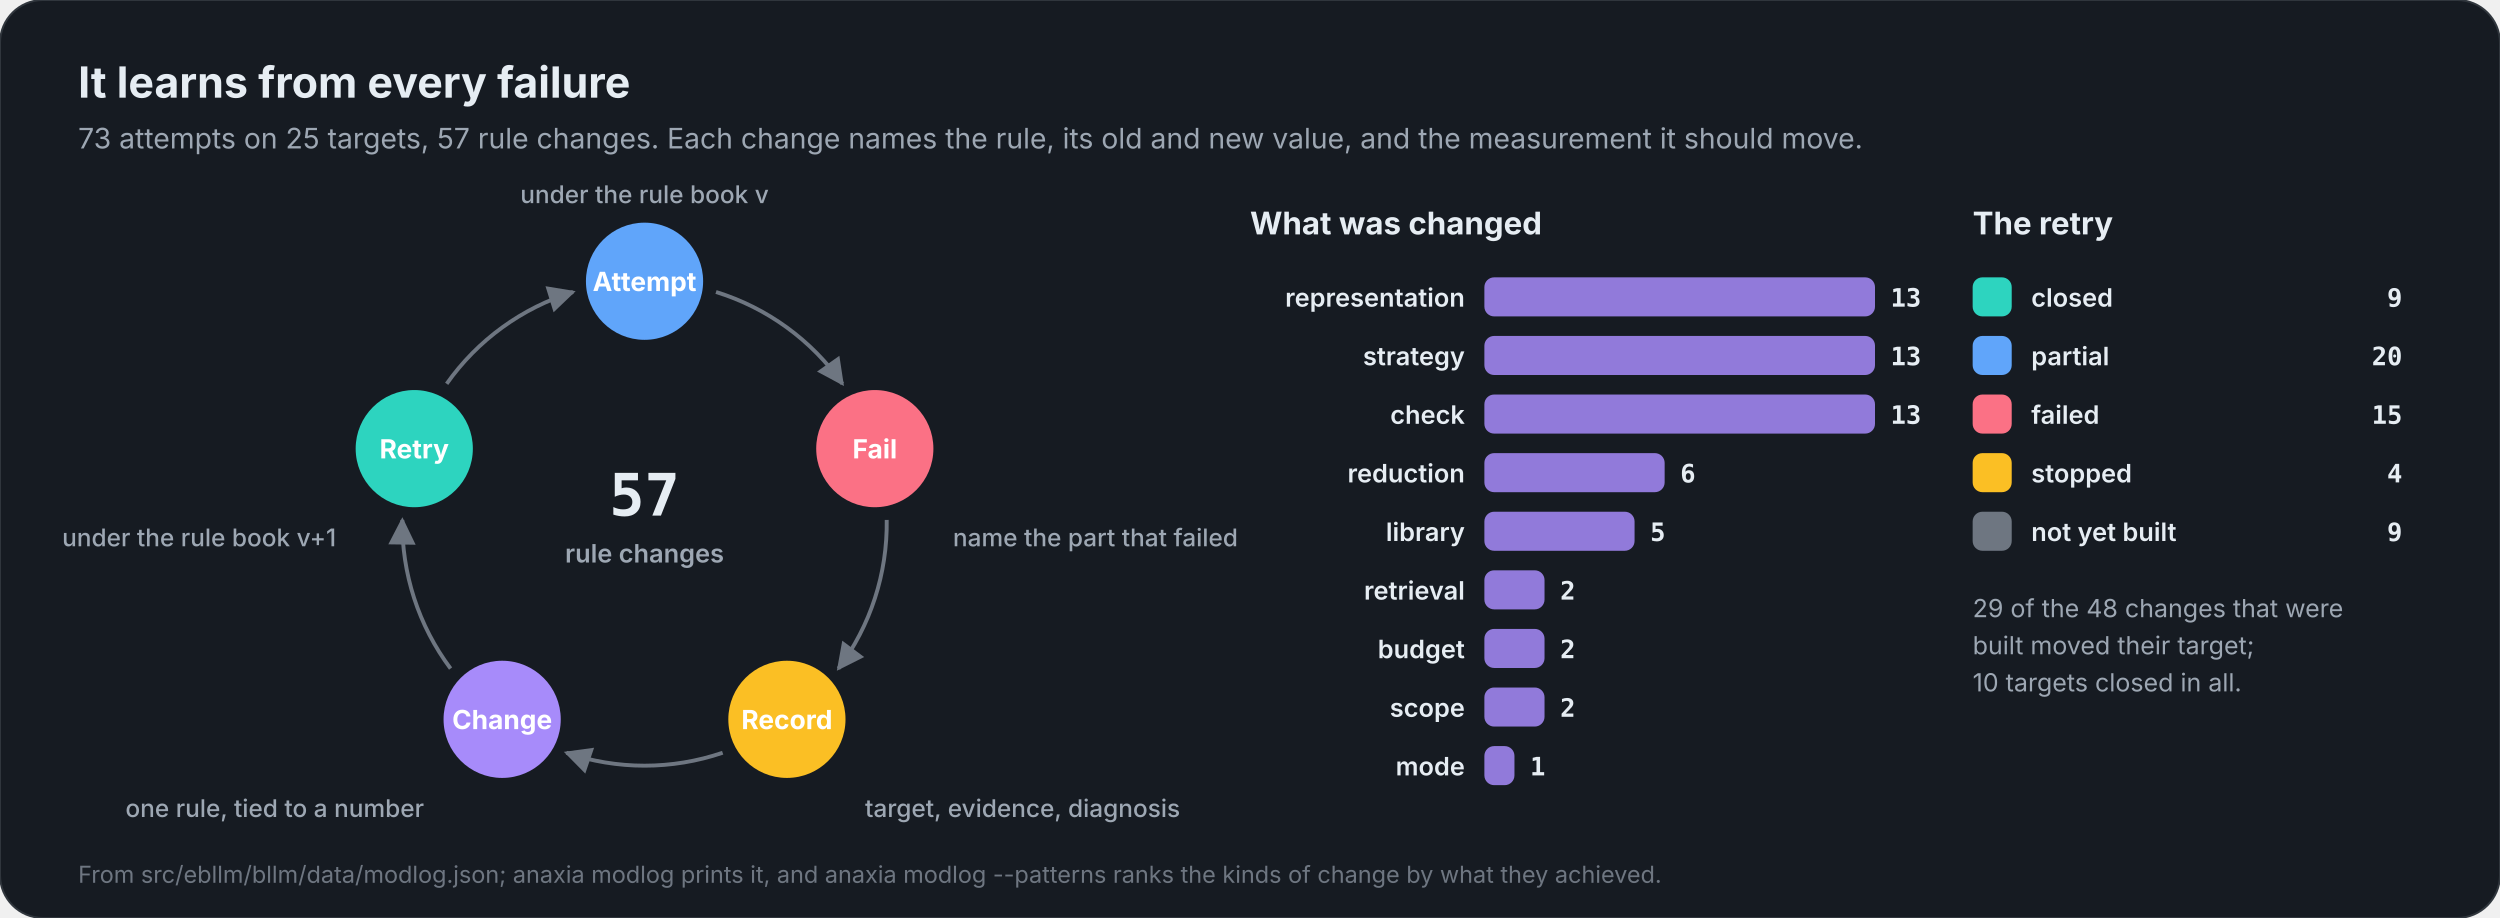
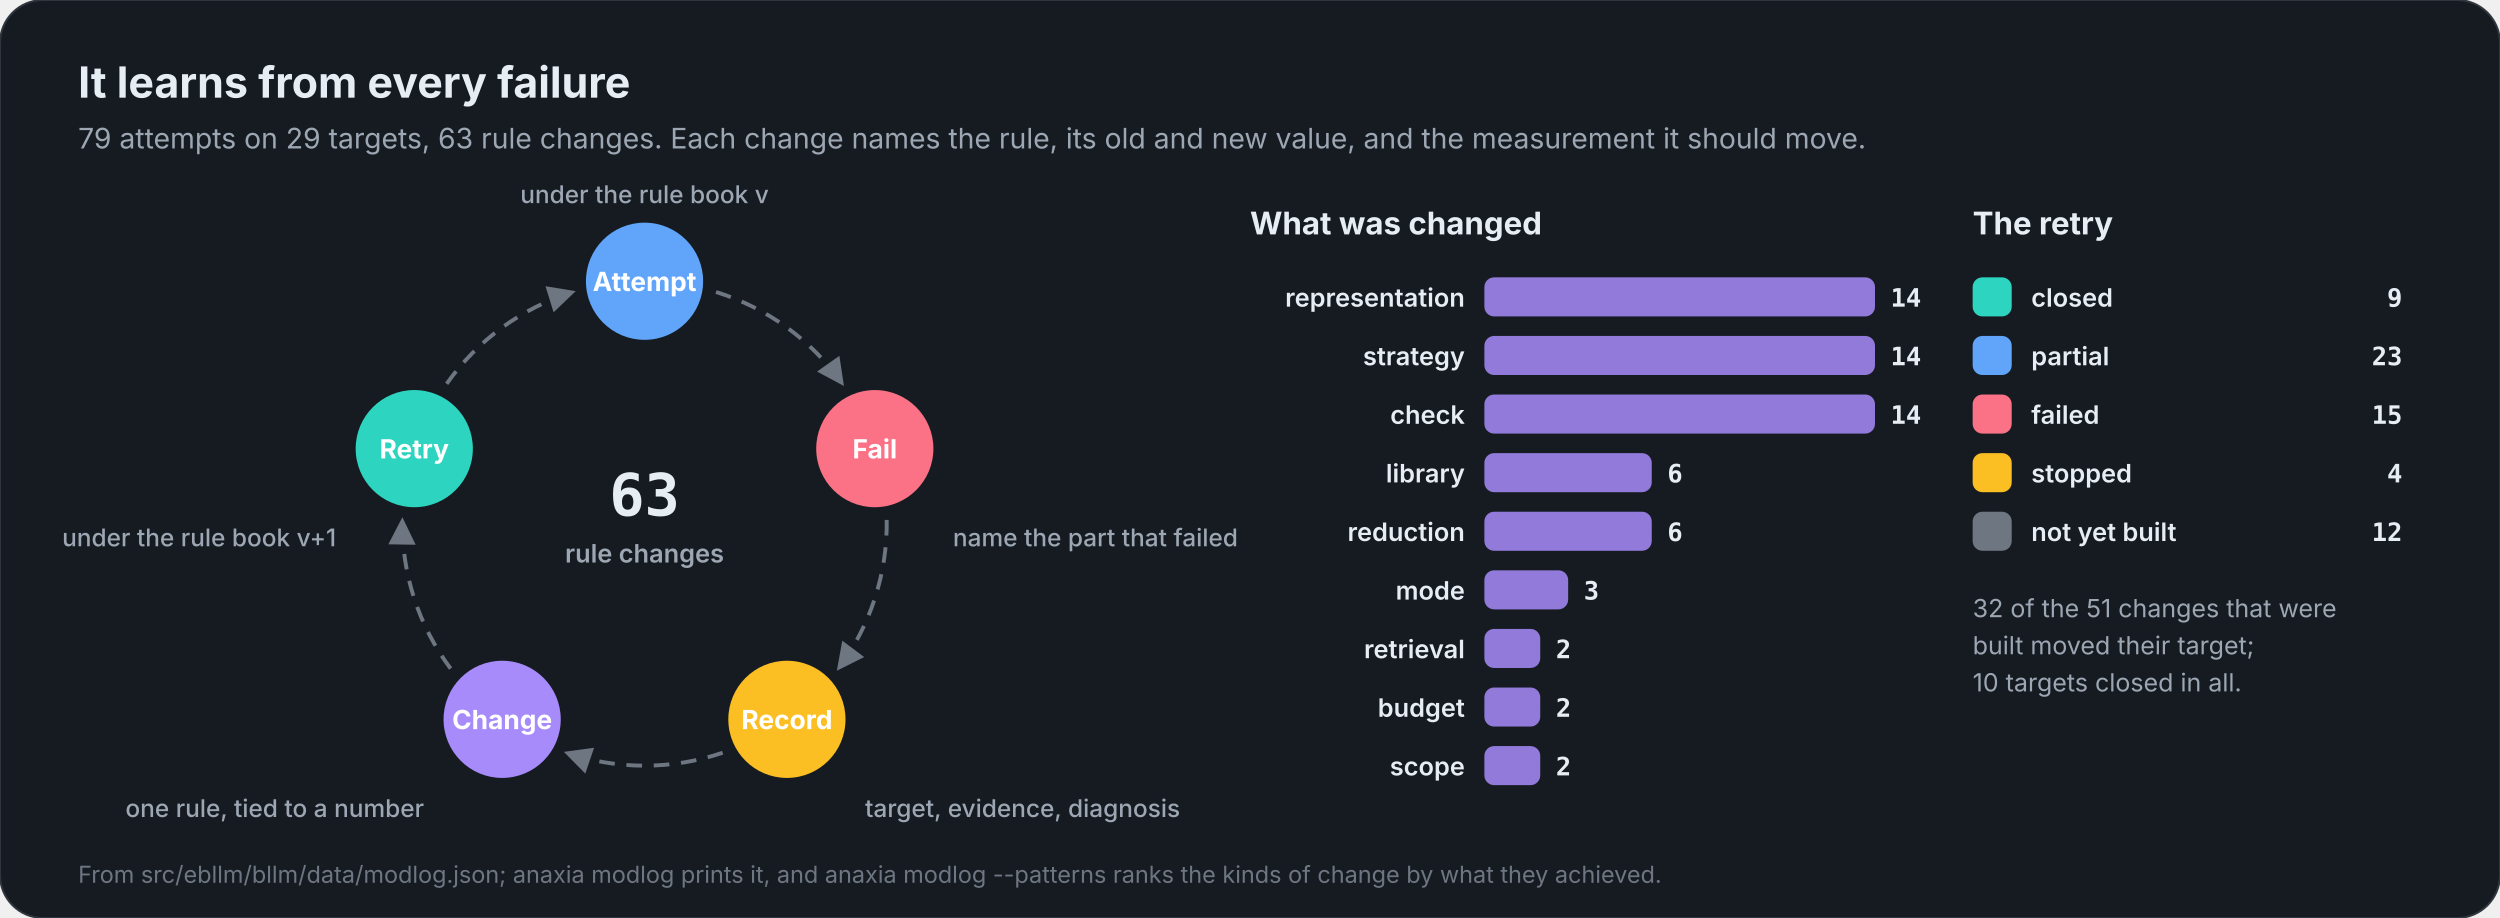
<svg xmlns="http://www.w3.org/2000/svg" viewBox="0 0 1280 470" width="1280" height="470" role="img" aria-label="The learn-from-failure loop of Anaxia and what its changes did">
+   <style>@keyframes flow{to{stroke-dashoffset:-28}}@keyframes pulse{0%,100%{transform:scale(1)}50%{transform:scale(1.12)}}@keyframes rise{from{transform:scaleX(0)}to{transform:scaleX(1)}}[marker-end]{stroke-dasharray:8 6;animation:flow 1.4s linear infinite}.pulse{transform-box:fill-box;transform-origin:center;animation:pulse 2.4s ease-in-out infinite}.rise{transform-box:fill-box;transform-origin:left;animation:rise 1.8s cubic-bezier(.2,.8,.2,1) both}@keyframes draw{from{stroke-dashoffset:1}to{stroke-dashoffset:0}}.draw{stroke-dasharray:1;stroke-dashoffset:1;animation:draw 1.1s cubic-bezier(.4,0,.2,1) forwards}@keyframes orbit{to{transform:rotate(360deg)}}.orbit{transform-box:fill-box;transform-origin:center;animation:orbit 12s linear infinite}</style>
  <defs>
    <marker id="ar" viewBox="0 0 10 10" refX="9" refY="5" markerWidth="7" markerHeight="7" orient="auto-start-reverse">
      <path d="M0,0 L10,5 L0,10 z" fill="#6e7681" />
    </marker>
  </defs>
  <rect width="1280" height="470" rx="22" fill="#161b22" stroke="#30363d" />
  <text x="40.0" y="50.0" font-family="Inter, 'Segoe UI', Roboto, Helvetica, Arial, sans-serif" font-size="22" font-weight="700" fill="#e6edf3" text-anchor="start">It learns from every failure</text>
-   <text x="40.0" y="76.0" font-family="Inter, 'Segoe UI', Roboto, Helvetica, Arial, sans-serif" font-size="14.5" font-weight="400" fill="#9da7b3" text-anchor="start">73 attempts on 25 targets, 57 rule changes. Each change names the rule, its old and new value, and the measurement it should move.</text>
+   <text x="40.0" y="76.0" font-family="Inter, 'Segoe UI', Roboto, Helvetica, Arial, sans-serif" font-size="14.5" font-weight="400" fill="#9da7b3" text-anchor="start">79 attempts on 29 targets, 63 rule changes. Each change names the rule, its old and new value, and the measurement it should move.</text>
  <path d="M366.6,149.5 A124,124 0 0 1 431.3,196.5" fill="none" stroke="#6e7681" stroke-width="2" marker-end="url(#ar)" />
  <path d="M454.0,266.2 A124,124 0 0 1 429.3,342.3" fill="none" stroke="#6e7681" stroke-width="2" marker-end="url(#ar)" />
  <path d="M370.0,385.4 A124,124 0 0 1 290.0,385.4" fill="none" stroke="#6e7681" stroke-width="2" marker-end="url(#ar)" />
  <path d="M230.7,342.3 A124,124 0 0 1 206.0,266.2" fill="none" stroke="#6e7681" stroke-width="2" marker-end="url(#ar)" />
  <path d="M228.7,196.5 A124,124 0 0 1 293.4,149.5" fill="none" stroke="#6e7681" stroke-width="2" marker-end="url(#ar)" />
-   <circle cx="330.0" cy="144.0" r="30" fill="#60a5fa" />
+   <circle class="pulse" cx="330.0" cy="144.0" r="30" fill="#60a5fa" style="animation-delay:0.00s" />
  <text x="330.0" y="149.0" font-family="Inter, 'Segoe UI', Roboto, Helvetica, Arial, sans-serif" font-size="13.5" font-weight="700" fill="#ffffff" text-anchor="middle">Attempt</text>
  <text x="330.0" y="104.0" font-family="Inter, 'Segoe UI', Roboto, Helvetica, Arial, sans-serif" font-size="12.5" font-weight="500" fill="#9da7b3" text-anchor="middle">under the rule book v</text>
-   <circle cx="447.9" cy="229.7" r="30" fill="#fb7185" />
+   <circle class="pulse" cx="447.9" cy="229.7" r="30" fill="#fb7185" style="animation-delay:0.48s" />
  <text x="447.9" y="234.7" font-family="Inter, 'Segoe UI', Roboto, Helvetica, Arial, sans-serif" font-size="13.5" font-weight="700" fill="#ffffff" text-anchor="middle">Fail</text>
  <text x="487.9" y="279.7" font-family="Inter, 'Segoe UI', Roboto, Helvetica, Arial, sans-serif" font-size="12.5" font-weight="500" fill="#9da7b3" text-anchor="start">name the part that failed</text>
-   <circle cx="402.9" cy="368.3" r="30" fill="#fbbf24" />
+   <circle class="pulse" cx="402.9" cy="368.3" r="30" fill="#fbbf24" style="animation-delay:0.96s" />
  <text x="402.9" y="373.3" font-family="Inter, 'Segoe UI', Roboto, Helvetica, Arial, sans-serif" font-size="13.5" font-weight="700" fill="#ffffff" text-anchor="middle">Record</text>
  <text x="442.9" y="418.3" font-family="Inter, 'Segoe UI', Roboto, Helvetica, Arial, sans-serif" font-size="12.5" font-weight="500" fill="#9da7b3" text-anchor="start">target, evidence, diagnosis</text>
-   <circle cx="257.1" cy="368.3" r="30" fill="#a78bfa" />
+   <circle class="pulse" cx="257.1" cy="368.3" r="30" fill="#a78bfa" style="animation-delay:1.44s" />
  <text x="257.1" y="373.3" font-family="Inter, 'Segoe UI', Roboto, Helvetica, Arial, sans-serif" font-size="13.5" font-weight="700" fill="#ffffff" text-anchor="middle">Change</text>
  <text x="217.1" y="418.3" font-family="Inter, 'Segoe UI', Roboto, Helvetica, Arial, sans-serif" font-size="12.5" font-weight="500" fill="#9da7b3" text-anchor="end">one rule, tied to a number</text>
-   <circle cx="212.1" cy="229.7" r="30" fill="#2dd4bf" />
+   <circle class="pulse" cx="212.1" cy="229.7" r="30" fill="#2dd4bf" style="animation-delay:1.92s" />
  <text x="212.1" y="234.7" font-family="Inter, 'Segoe UI', Roboto, Helvetica, Arial, sans-serif" font-size="13.5" font-weight="700" fill="#ffffff" text-anchor="middle">Retry</text>
  <text x="172.1" y="279.7" font-family="Inter, 'Segoe UI', Roboto, Helvetica, Arial, sans-serif" font-size="12.5" font-weight="500" fill="#9da7b3" text-anchor="end">under the rule book v+1</text>
-   <text x="330.0" y="264.0" font-family="'JetBrains Mono', 'SFMono-Regular', Menlo, Consolas, monospace" font-size="30" font-weight="700" fill="#e6edf3" text-anchor="middle">57</text>
+   <text x="330.0" y="264.0" font-family="'JetBrains Mono', 'SFMono-Regular', Menlo, Consolas, monospace" font-size="30" font-weight="700" fill="#e6edf3" text-anchor="middle">63</text>
  <text x="330.0" y="288.0" font-family="Inter, 'Segoe UI', Roboto, Helvetica, Arial, sans-serif" font-size="13" font-weight="600" fill="#9da7b3" text-anchor="middle">rule changes</text>
  <text x="640.0" y="120.0" font-family="Inter, 'Segoe UI', Roboto, Helvetica, Arial, sans-serif" font-size="16" font-weight="700" fill="#e6edf3" text-anchor="start">What was changed</text>
  <text x="750.0" y="157.0" font-family="Inter, 'Segoe UI', Roboto, Helvetica, Arial, sans-serif" font-size="13" font-weight="600" fill="#e6edf3" text-anchor="end">representation</text>
-   <rect x="760" y="142" width="200.0" height="20" rx="5" fill="#a78bfa" fill-opacity="0.85" />
-   <text x="968.0" y="157.0" font-family="'JetBrains Mono', 'SFMono-Regular', Menlo, Consolas, monospace" font-size="13" font-weight="700" fill="#e6edf3" text-anchor="start">13</text>
+   <rect class="rise" x="760" y="142" width="200.0" height="20" rx="5" fill="#a78bfa" fill-opacity="0.85" style="animation-delay:0.00s" />
+   <text x="968.0" y="157.0" font-family="'JetBrains Mono', 'SFMono-Regular', Menlo, Consolas, monospace" font-size="13" font-weight="700" fill="#e6edf3" text-anchor="start">14</text>
  <text x="750.0" y="187.0" font-family="Inter, 'Segoe UI', Roboto, Helvetica, Arial, sans-serif" font-size="13" font-weight="600" fill="#e6edf3" text-anchor="end">strategy</text>
-   <rect x="760" y="172" width="200.0" height="20" rx="5" fill="#a78bfa" fill-opacity="0.85" />
-   <text x="968.0" y="187.0" font-family="'JetBrains Mono', 'SFMono-Regular', Menlo, Consolas, monospace" font-size="13" font-weight="700" fill="#e6edf3" text-anchor="start">13</text>
+   <rect class="rise" x="760" y="172" width="200.0" height="20" rx="5" fill="#a78bfa" fill-opacity="0.85" style="animation-delay:0.12s" />
+   <text x="968.0" y="187.0" font-family="'JetBrains Mono', 'SFMono-Regular', Menlo, Consolas, monospace" font-size="13" font-weight="700" fill="#e6edf3" text-anchor="start">14</text>
  <text x="750.0" y="217.0" font-family="Inter, 'Segoe UI', Roboto, Helvetica, Arial, sans-serif" font-size="13" font-weight="600" fill="#e6edf3" text-anchor="end">check</text>
-   <rect x="760" y="202" width="200.0" height="20" rx="5" fill="#a78bfa" fill-opacity="0.85" />
-   <text x="968.0" y="217.0" font-family="'JetBrains Mono', 'SFMono-Regular', Menlo, Consolas, monospace" font-size="13" font-weight="700" fill="#e6edf3" text-anchor="start">13</text>
-   <text x="750.0" y="247.0" font-family="Inter, 'Segoe UI', Roboto, Helvetica, Arial, sans-serif" font-size="13" font-weight="600" fill="#e6edf3" text-anchor="end">reduction</text>
-   <rect x="760" y="232" width="92.3" height="20" rx="5" fill="#a78bfa" fill-opacity="0.85" />
-   <text x="860.3" y="247.0" font-family="'JetBrains Mono', 'SFMono-Regular', Menlo, Consolas, monospace" font-size="13" font-weight="700" fill="#e6edf3" text-anchor="start">6</text>
-   <text x="750.0" y="277.0" font-family="Inter, 'Segoe UI', Roboto, Helvetica, Arial, sans-serif" font-size="13" font-weight="600" fill="#e6edf3" text-anchor="end">library</text>
-   <rect x="760" y="262" width="76.9" height="20" rx="5" fill="#a78bfa" fill-opacity="0.85" />
-   <text x="844.9" y="277.0" font-family="'JetBrains Mono', 'SFMono-Regular', Menlo, Consolas, monospace" font-size="13" font-weight="700" fill="#e6edf3" text-anchor="start">5</text>
-   <text x="750.0" y="307.0" font-family="Inter, 'Segoe UI', Roboto, Helvetica, Arial, sans-serif" font-size="13" font-weight="600" fill="#e6edf3" text-anchor="end">retrieval</text>
-   <rect x="760" y="292" width="30.8" height="20" rx="5" fill="#a78bfa" fill-opacity="0.85" />
-   <text x="798.8" y="307.0" font-family="'JetBrains Mono', 'SFMono-Regular', Menlo, Consolas, monospace" font-size="13" font-weight="700" fill="#e6edf3" text-anchor="start">2</text>
-   <text x="750.0" y="337.0" font-family="Inter, 'Segoe UI', Roboto, Helvetica, Arial, sans-serif" font-size="13" font-weight="600" fill="#e6edf3" text-anchor="end">budget</text>
-   <rect x="760" y="322" width="30.8" height="20" rx="5" fill="#a78bfa" fill-opacity="0.85" />
-   <text x="798.8" y="337.0" font-family="'JetBrains Mono', 'SFMono-Regular', Menlo, Consolas, monospace" font-size="13" font-weight="700" fill="#e6edf3" text-anchor="start">2</text>
-   <text x="750.0" y="367.0" font-family="Inter, 'Segoe UI', Roboto, Helvetica, Arial, sans-serif" font-size="13" font-weight="600" fill="#e6edf3" text-anchor="end">scope</text>
-   <rect x="760" y="352" width="30.8" height="20" rx="5" fill="#a78bfa" fill-opacity="0.85" />
-   <text x="798.8" y="367.0" font-family="'JetBrains Mono', 'SFMono-Regular', Menlo, Consolas, monospace" font-size="13" font-weight="700" fill="#e6edf3" text-anchor="start">2</text>
-   <text x="750.0" y="397.0" font-family="Inter, 'Segoe UI', Roboto, Helvetica, Arial, sans-serif" font-size="13" font-weight="600" fill="#e6edf3" text-anchor="end">mode</text>
-   <rect x="760" y="382" width="15.4" height="20" rx="5" fill="#a78bfa" fill-opacity="0.85" />
-   <text x="783.4" y="397.0" font-family="'JetBrains Mono', 'SFMono-Regular', Menlo, Consolas, monospace" font-size="13" font-weight="700" fill="#e6edf3" text-anchor="start">1</text>
+   <rect class="rise" x="760" y="202" width="200.0" height="20" rx="5" fill="#a78bfa" fill-opacity="0.85" style="animation-delay:0.24s" />
+   <text x="968.0" y="217.0" font-family="'JetBrains Mono', 'SFMono-Regular', Menlo, Consolas, monospace" font-size="13" font-weight="700" fill="#e6edf3" text-anchor="start">14</text>
+   <text x="750.0" y="247.0" font-family="Inter, 'Segoe UI', Roboto, Helvetica, Arial, sans-serif" font-size="13" font-weight="600" fill="#e6edf3" text-anchor="end">library</text>
+   <rect class="rise" x="760" y="232" width="85.7" height="20" rx="5" fill="#a78bfa" fill-opacity="0.85" style="animation-delay:0.36s" />
+   <text x="853.7" y="247.0" font-family="'JetBrains Mono', 'SFMono-Regular', Menlo, Consolas, monospace" font-size="13" font-weight="700" fill="#e6edf3" text-anchor="start">6</text>
+   <text x="750.0" y="277.0" font-family="Inter, 'Segoe UI', Roboto, Helvetica, Arial, sans-serif" font-size="13" font-weight="600" fill="#e6edf3" text-anchor="end">reduction</text>
+   <rect class="rise" x="760" y="262" width="85.7" height="20" rx="5" fill="#a78bfa" fill-opacity="0.85" style="animation-delay:0.48s" />
+   <text x="853.7" y="277.0" font-family="'JetBrains Mono', 'SFMono-Regular', Menlo, Consolas, monospace" font-size="13" font-weight="700" fill="#e6edf3" text-anchor="start">6</text>
+   <text x="750.0" y="307.0" font-family="Inter, 'Segoe UI', Roboto, Helvetica, Arial, sans-serif" font-size="13" font-weight="600" fill="#e6edf3" text-anchor="end">mode</text>
+   <rect class="rise" x="760" y="292" width="42.9" height="20" rx="5" fill="#a78bfa" fill-opacity="0.85" style="animation-delay:0.60s" />
+   <text x="810.9" y="307.0" font-family="'JetBrains Mono', 'SFMono-Regular', Menlo, Consolas, monospace" font-size="13" font-weight="700" fill="#e6edf3" text-anchor="start">3</text>
+   <text x="750.0" y="337.0" font-family="Inter, 'Segoe UI', Roboto, Helvetica, Arial, sans-serif" font-size="13" font-weight="600" fill="#e6edf3" text-anchor="end">retrieval</text>
+   <rect class="rise" x="760" y="322" width="28.6" height="20" rx="5" fill="#a78bfa" fill-opacity="0.85" style="animation-delay:0.72s" />
+   <text x="796.6" y="337.0" font-family="'JetBrains Mono', 'SFMono-Regular', Menlo, Consolas, monospace" font-size="13" font-weight="700" fill="#e6edf3" text-anchor="start">2</text>
+   <text x="750.0" y="367.0" font-family="Inter, 'Segoe UI', Roboto, Helvetica, Arial, sans-serif" font-size="13" font-weight="600" fill="#e6edf3" text-anchor="end">budget</text>
+   <rect class="rise" x="760" y="352" width="28.6" height="20" rx="5" fill="#a78bfa" fill-opacity="0.85" style="animation-delay:0.84s" />
+   <text x="796.6" y="367.0" font-family="'JetBrains Mono', 'SFMono-Regular', Menlo, Consolas, monospace" font-size="13" font-weight="700" fill="#e6edf3" text-anchor="start">2</text>
+   <text x="750.0" y="397.0" font-family="Inter, 'Segoe UI', Roboto, Helvetica, Arial, sans-serif" font-size="13" font-weight="600" fill="#e6edf3" text-anchor="end">scope</text>
+   <rect class="rise" x="760" y="382" width="28.6" height="20" rx="5" fill="#a78bfa" fill-opacity="0.85" style="animation-delay:0.96s" />
+   <text x="796.6" y="397.0" font-family="'JetBrains Mono', 'SFMono-Regular', Menlo, Consolas, monospace" font-size="13" font-weight="700" fill="#e6edf3" text-anchor="start">2</text>
  <text x="1010.0" y="120.0" font-family="Inter, 'Segoe UI', Roboto, Helvetica, Arial, sans-serif" font-size="16" font-weight="700" fill="#e6edf3" text-anchor="start">The retry</text>
  <rect x="1010" y="142" width="20" height="20" rx="5" fill="#2dd4bf" />
  <text x="1040.0" y="157.0" font-family="Inter, 'Segoe UI', Roboto, Helvetica, Arial, sans-serif" font-size="13" font-weight="600" fill="#e6edf3" text-anchor="start">closed</text>
  <text x="1230.0" y="157.0" font-family="'JetBrains Mono', 'SFMono-Regular', Menlo, Consolas, monospace" font-size="13" font-weight="700" fill="#e6edf3" text-anchor="end">9</text>
  <rect x="1010" y="172" width="20" height="20" rx="5" fill="#60a5fa" />
  <text x="1040.0" y="187.0" font-family="Inter, 'Segoe UI', Roboto, Helvetica, Arial, sans-serif" font-size="13" font-weight="600" fill="#e6edf3" text-anchor="start">partial</text>
-   <text x="1230.0" y="187.0" font-family="'JetBrains Mono', 'SFMono-Regular', Menlo, Consolas, monospace" font-size="13" font-weight="700" fill="#e6edf3" text-anchor="end">20</text>
+   <text x="1230.0" y="187.0" font-family="'JetBrains Mono', 'SFMono-Regular', Menlo, Consolas, monospace" font-size="13" font-weight="700" fill="#e6edf3" text-anchor="end">23</text>
  <rect x="1010" y="202" width="20" height="20" rx="5" fill="#fb7185" />
  <text x="1040.0" y="217.0" font-family="Inter, 'Segoe UI', Roboto, Helvetica, Arial, sans-serif" font-size="13" font-weight="600" fill="#e6edf3" text-anchor="start">failed</text>
  <text x="1230.0" y="217.0" font-family="'JetBrains Mono', 'SFMono-Regular', Menlo, Consolas, monospace" font-size="13" font-weight="700" fill="#e6edf3" text-anchor="end">15</text>
  <rect x="1010" y="232" width="20" height="20" rx="5" fill="#fbbf24" />
  <text x="1040.0" y="247.0" font-family="Inter, 'Segoe UI', Roboto, Helvetica, Arial, sans-serif" font-size="13" font-weight="600" fill="#e6edf3" text-anchor="start">stopped</text>
  <text x="1230.0" y="247.0" font-family="'JetBrains Mono', 'SFMono-Regular', Menlo, Consolas, monospace" font-size="13" font-weight="700" fill="#e6edf3" text-anchor="end">4</text>
  <rect x="1010" y="262" width="20" height="20" rx="5" fill="#6e7681" />
  <text x="1040.0" y="277.0" font-family="Inter, 'Segoe UI', Roboto, Helvetica, Arial, sans-serif" font-size="13" font-weight="600" fill="#e6edf3" text-anchor="start">not yet built</text>
-   <text x="1230.0" y="277.0" font-family="'JetBrains Mono', 'SFMono-Regular', Menlo, Consolas, monospace" font-size="13" font-weight="700" fill="#e6edf3" text-anchor="end">9</text>
-   <text x="1010.0" y="316.0" font-family="Inter, 'Segoe UI', Roboto, Helvetica, Arial, sans-serif" font-size="12.8" font-weight="400" fill="#9da7b3" text-anchor="start">29 of the 48 changes that were</text>
+   <text x="1230.0" y="277.0" font-family="'JetBrains Mono', 'SFMono-Regular', Menlo, Consolas, monospace" font-size="13" font-weight="700" fill="#e6edf3" text-anchor="end">12</text>
+   <text x="1010.0" y="316.0" font-family="Inter, 'Segoe UI', Roboto, Helvetica, Arial, sans-serif" font-size="12.8" font-weight="400" fill="#9da7b3" text-anchor="start">32 of the 51 changes that were</text>
  <text x="1010.0" y="335.0" font-family="Inter, 'Segoe UI', Roboto, Helvetica, Arial, sans-serif" font-size="12.8" font-weight="400" fill="#9da7b3" text-anchor="start">built moved their target;</text>
  <text x="1010.0" y="354.0" font-family="Inter, 'Segoe UI', Roboto, Helvetica, Arial, sans-serif" font-size="12.8" font-weight="400" fill="#9da7b3" text-anchor="start">10 targets closed in all.</text>
  <text x="40.0" y="452.0" font-family="Inter, 'Segoe UI', Roboto, Helvetica, Arial, sans-serif" font-size="12" font-weight="400" fill="#6e7681" text-anchor="start">From src/ebllm/bllm/data/modlog.json; anaxia modlog prints it, and anaxia modlog --patterns ranks the kinds of change by what they achieved.</text>
</svg>
